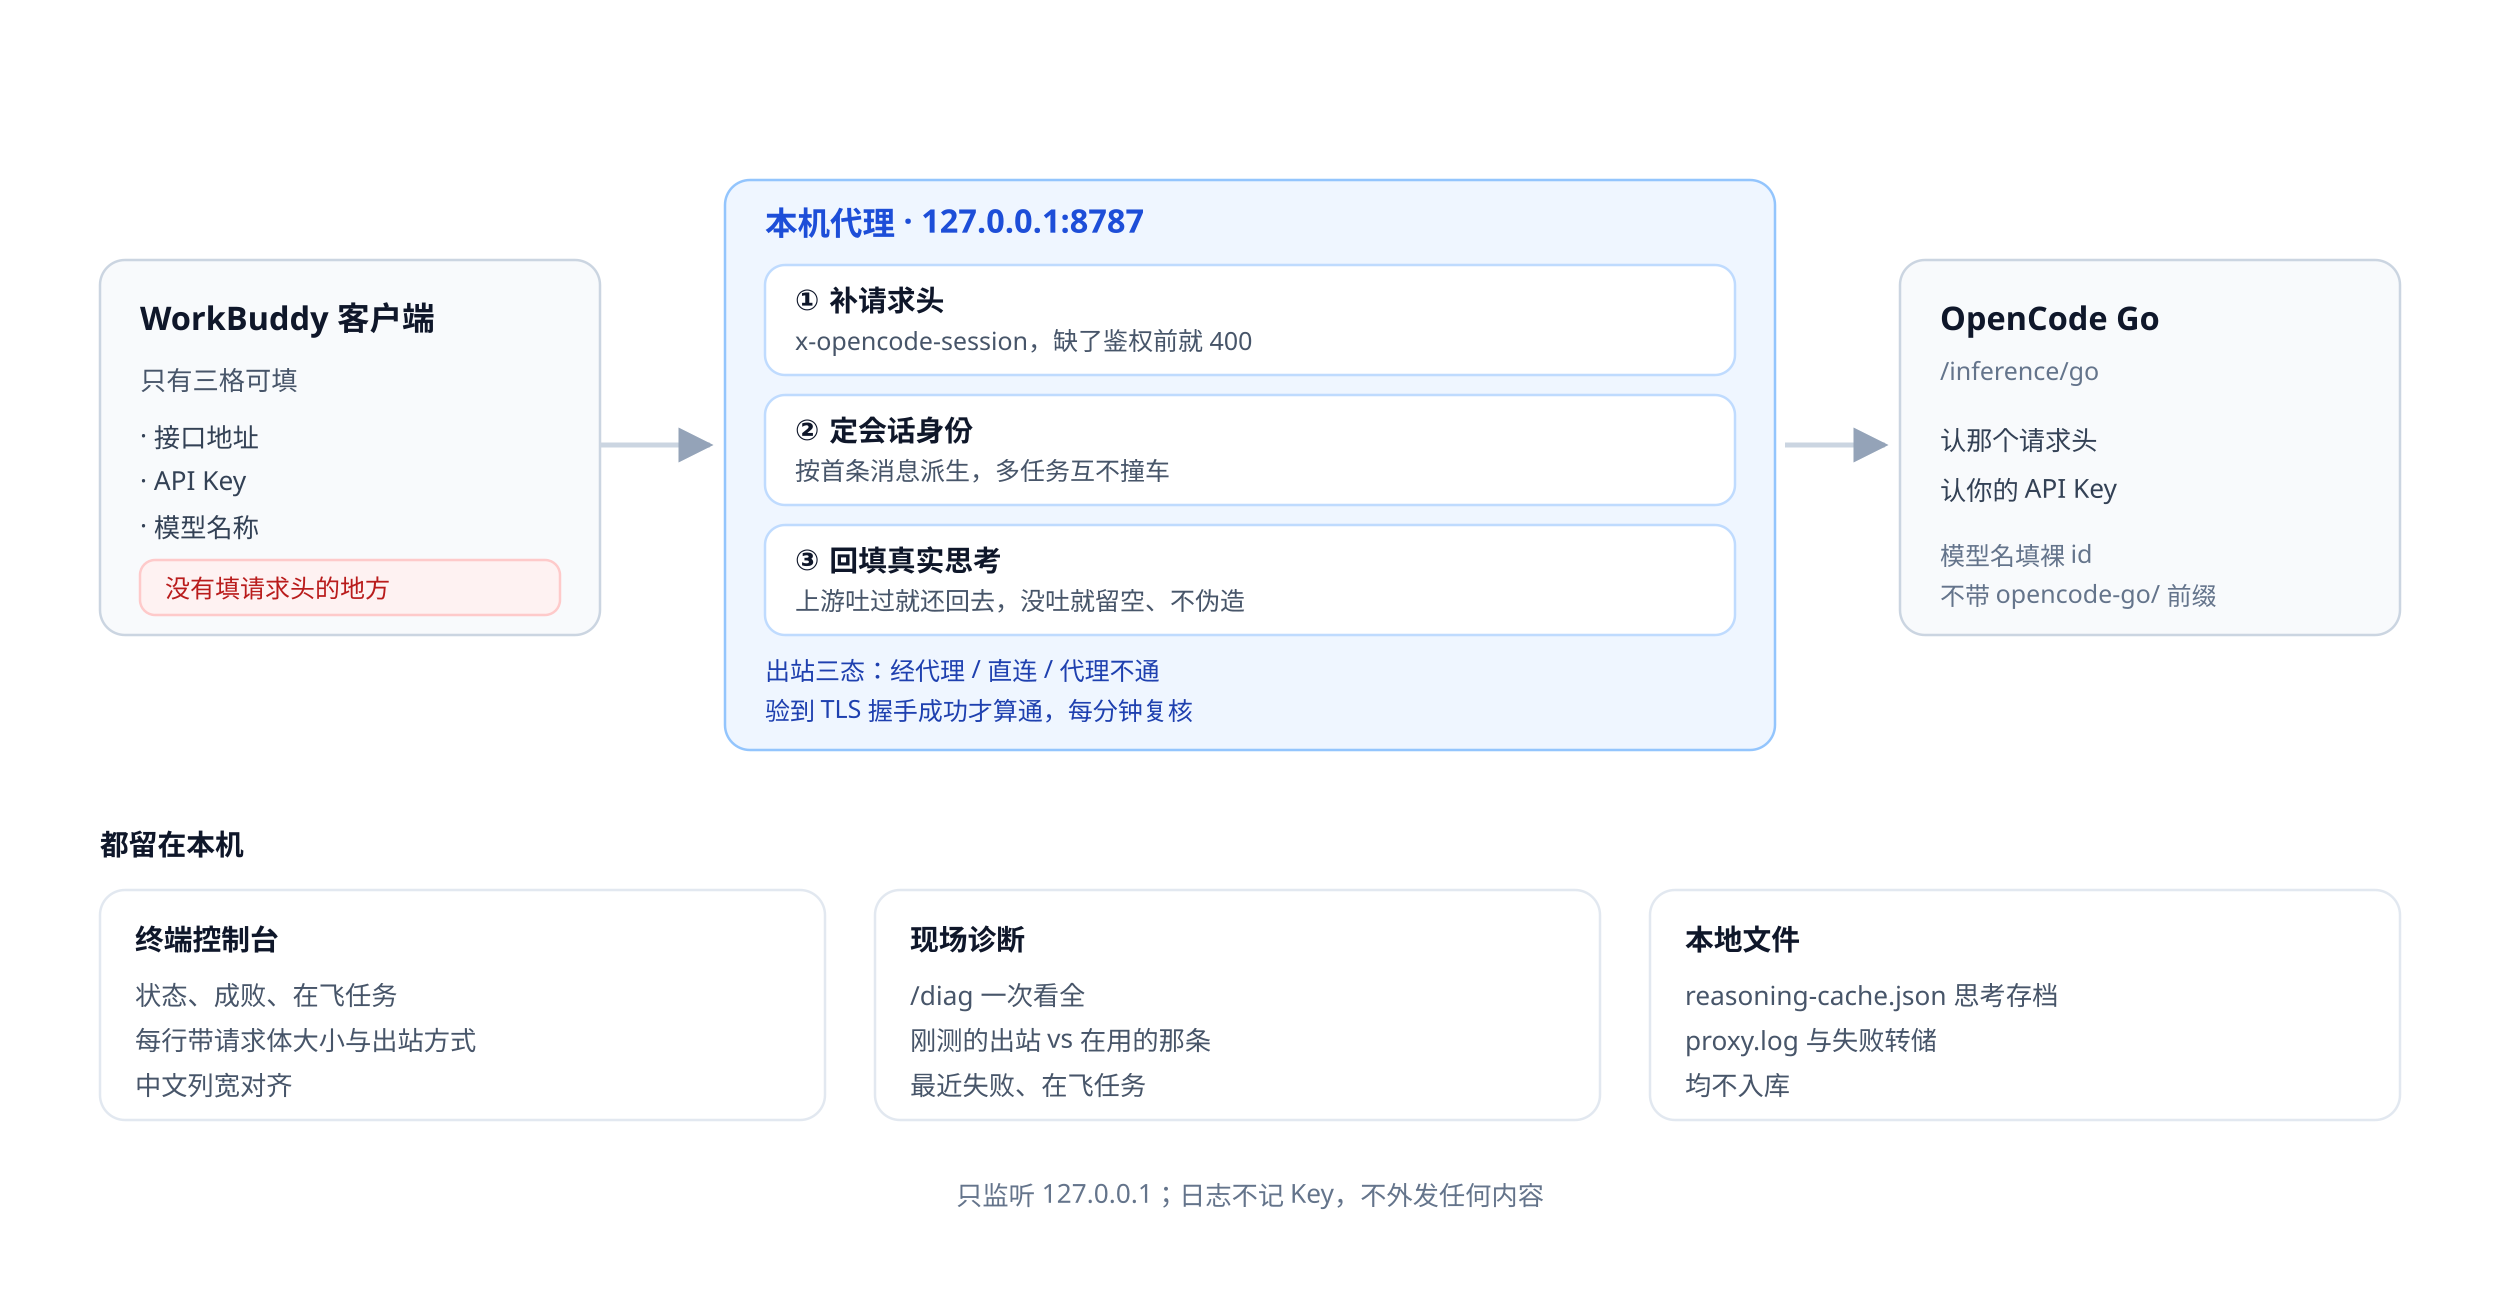
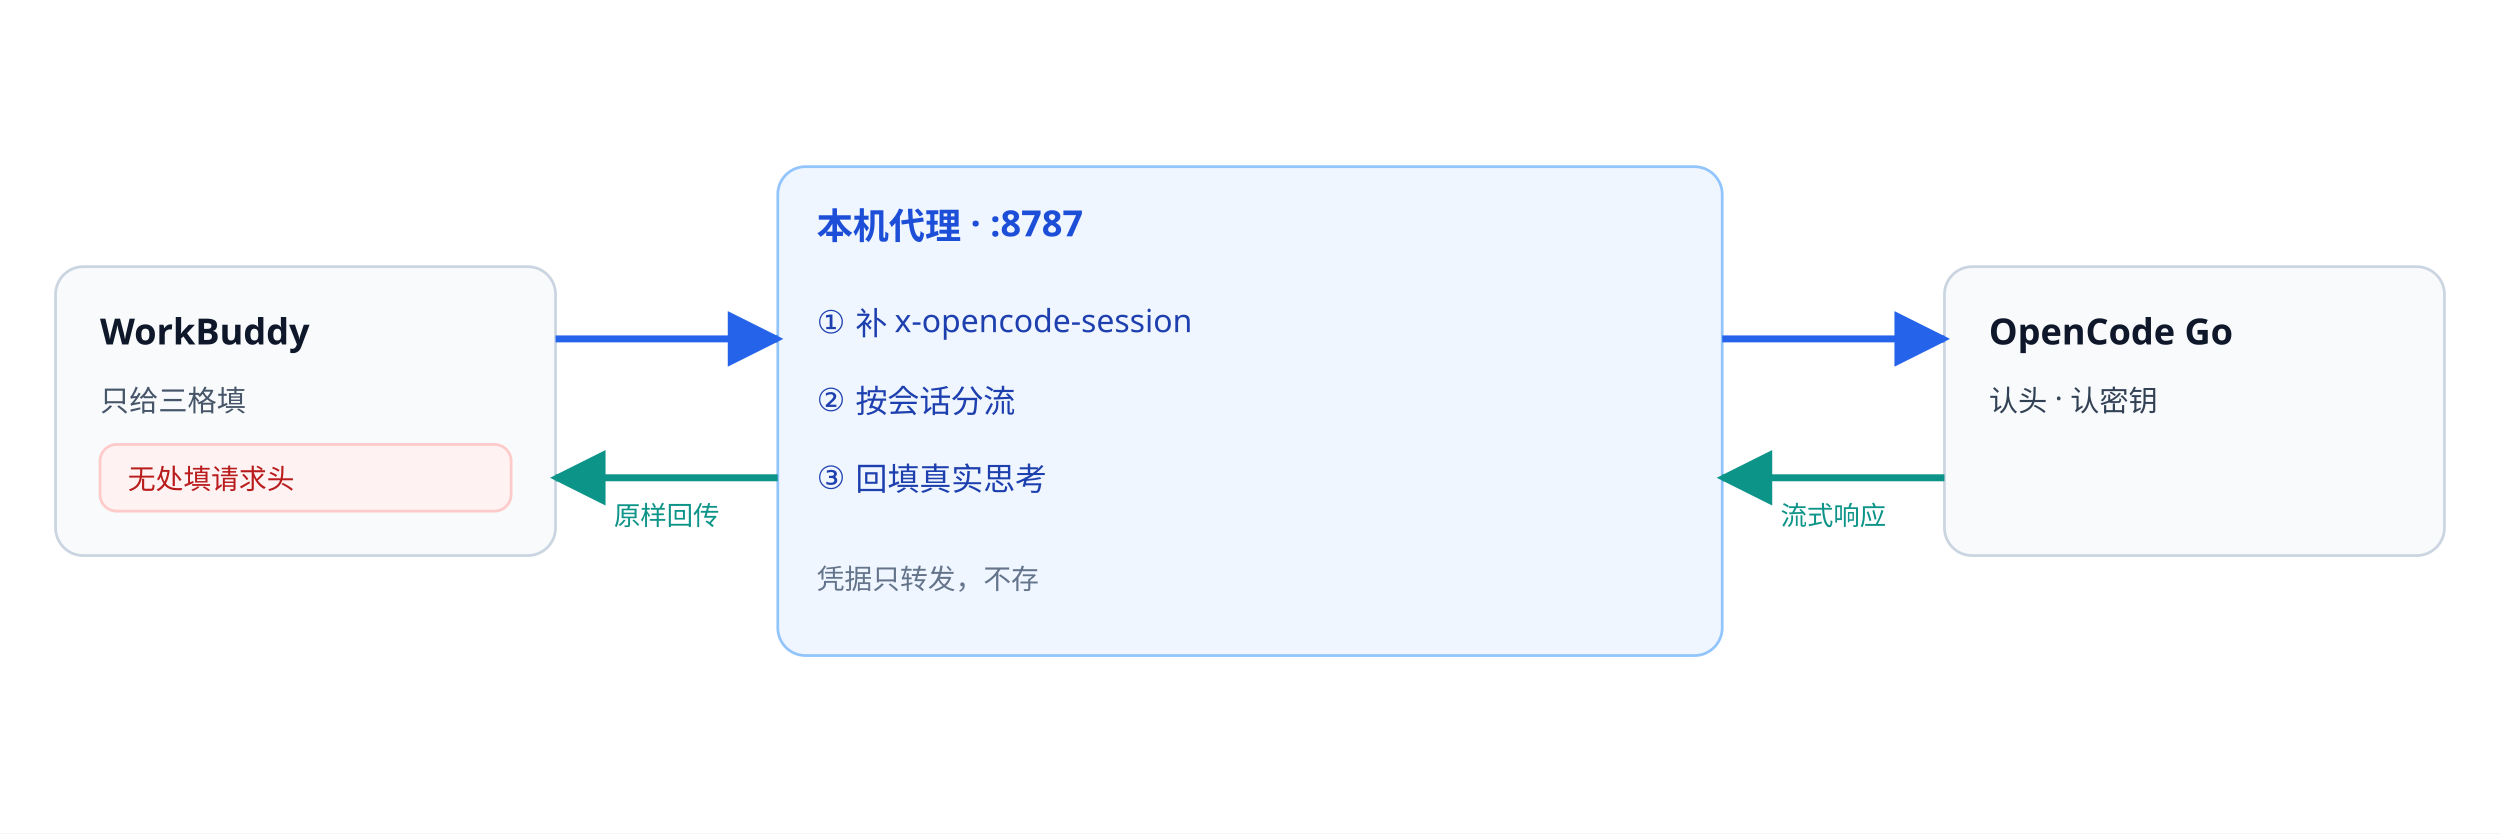
- <svg xmlns="http://www.w3.org/2000/svg" viewBox="0 0 1000 520" width="1000" height="520" role="img" aria-label="OpenCode Go 桥接代理的数据流">
+ <svg xmlns="http://www.w3.org/2000/svg" viewBox="0 0 900 300" width="900" height="300" role="img" aria-label="OpenCode Go 桥接代理的数据流">
  <defs>
-     <marker id="ar" viewBox="0 0 10 10" refX="9" refY="5" markerWidth="7" markerHeight="7" orient="auto-start-reverse">
-       <path d="M0,0 L10,5 L0,10 z" fill="#94A3B8" />
+     <marker id="aBlue" viewBox="0 0 10 10" refX="9" refY="5" markerWidth="8" markerHeight="8" orient="auto-start-reverse">
+       <path d="M0,0 L10,5 L0,10 z" fill="#2563EB" />
+     </marker>
+     <marker id="aTeal" viewBox="0 0 10 10" refX="9" refY="5" markerWidth="8" markerHeight="8" orient="auto-start-reverse">
+       <path d="M0,0 L10,5 L0,10 z" fill="#0D9488" />
    </marker>
  </defs>
-   <rect x="0" y="0" width="1000" height="520" fill="#FFFFFF" />
-   <line x1="240" y1="178" x2="284" y2="178" stroke="#CBD5E1" stroke-width="2" marker-end="url(#ar)" />
-   <line x1="714" y1="178" x2="754" y2="178" stroke="#CBD5E1" stroke-width="2" marker-end="url(#ar)" />
-   <rect x="40" y="104" width="200" height="150" rx="10" fill="#F8FAFC" stroke="#CBD5E1" />
-   <text x="56" y="132" font-family="PingFang SC, Microsoft YaHei, sans-serif" font-size="13" font-weight="700" fill="#0F172A">WorkBuddy 客户端</text>
-   <text x="56" y="156" font-family="PingFang SC, Microsoft YaHei, sans-serif" font-size="10.5" fill="#475569">只有三格可填</text>
-   <g font-family="PingFang SC, Microsoft YaHei, sans-serif" font-size="10.5" fill="#334155">
-     <text x="56" y="178">· 接口地址</text>
-     <text x="56" y="196">· API Key</text>
-     <text x="56" y="214">· 模型名称</text>
-   </g>
-   <rect x="56" y="224" width="168" height="22" rx="6" fill="#FEF2F2" stroke="#FECACA" />
-   <text x="66" y="239" font-family="PingFang SC, Microsoft YaHei, sans-serif" font-size="10" fill="#B91C1C">没有填请求头的地方</text>
-   <rect x="290" y="72" width="420" height="228" rx="10" fill="#EFF6FF" stroke="#93C5FD" />
-   <text x="306" y="94" font-family="PingFang SC, Microsoft YaHei, sans-serif" font-size="13" font-weight="700" fill="#1D4ED8">本机代理 · 127.0.0.1:8787</text>
-   <rect x="306" y="106" width="388" height="44" rx="8" fill="#FFFFFF" stroke="#BFDBFE" />
-   <text x="318" y="124" font-family="PingFang SC, Microsoft YaHei, sans-serif" font-size="11.5" font-weight="700" fill="#0F172A">① 补请求头</text>
-   <text x="318" y="140" font-family="PingFang SC, Microsoft YaHei, sans-serif" font-size="10" fill="#475569">x-opencode-session，缺了鉴权前就 400</text>
-   <rect x="306" y="158" width="388" height="44" rx="8" fill="#FFFFFF" stroke="#BFDBFE" />
-   <text x="318" y="176" font-family="PingFang SC, Microsoft YaHei, sans-serif" font-size="11.5" font-weight="700" fill="#0F172A">② 定会话身份</text>
-   <text x="318" y="192" font-family="PingFang SC, Microsoft YaHei, sans-serif" font-size="10" fill="#475569">按首条消息派生，多任务互不撞车</text>
-   <rect x="306" y="210" width="388" height="44" rx="8" fill="#FFFFFF" stroke="#BFDBFE" />
-   <text x="318" y="228" font-family="PingFang SC, Microsoft YaHei, sans-serif" font-size="11.5" font-weight="700" fill="#0F172A">③ 回填真实思考</text>
-   <text x="318" y="244" font-family="PingFang SC, Microsoft YaHei, sans-serif" font-size="10" fill="#475569">上游吐过就还回去，没吐就留空、不伪造</text>
-   <text x="306" y="272" font-family="PingFang SC, Microsoft YaHei, sans-serif" font-size="10" fill="#1E40AF">出站三态：经代理 / 直连 / 代理不通</text>
-   <text x="306" y="288" font-family="PingFang SC, Microsoft YaHei, sans-serif" font-size="10" fill="#1E40AF">验到 TLS 握手成功才算通，每分钟复核</text>
-   <rect x="760" y="104" width="200" height="150" rx="10" fill="#F8FAFC" stroke="#CBD5E1" />
-   <text x="776" y="132" font-family="PingFang SC, Microsoft YaHei, sans-serif" font-size="13" font-weight="700" fill="#0F172A">OpenCode Go</text>
-   <text x="776" y="152" font-family="PingFang SC, Microsoft YaHei, sans-serif" font-size="10" fill="#64748B">/inference/go</text>
-   <g font-family="PingFang SC, Microsoft YaHei, sans-serif" font-size="10.5" fill="#334155">
-     <text x="776" y="180">认那个请求头</text>
-     <text x="776" y="200">认你的 API Key</text>
-   </g>
-   <text x="776" y="226" font-family="PingFang SC, Microsoft YaHei, sans-serif" font-size="10" fill="#64748B">模型名填裸 id</text>
-   <text x="776" y="242" font-family="PingFang SC, Microsoft YaHei, sans-serif" font-size="10" fill="#64748B">不带 opencode-go/ 前缀</text>
-   <text x="40" y="342" font-family="PingFang SC, Microsoft YaHei, sans-serif" font-size="11.5" font-weight="700" fill="#0F172A">都留在本机</text>
-   <rect x="40" y="356" width="290" height="92" rx="10" fill="#FFFFFF" stroke="#E2E8F0" />
-   <text x="54" y="380" font-family="PingFang SC, Microsoft YaHei, sans-serif" font-size="11.5" font-weight="700" fill="#0F172A">终端控制台</text>
-   <g font-family="PingFang SC, Microsoft YaHei, sans-serif" font-size="10.5" fill="#475569">
-     <text x="54" y="402">状态、成败、在飞任务</text>
-     <text x="54" y="420">每行带请求体大小与出站方式</text>
-     <text x="54" y="438">中文列宽对齐</text>
-   </g>
-   <rect x="350" y="356" width="290" height="92" rx="10" fill="#FFFFFF" stroke="#E2E8F0" />
-   <text x="364" y="380" font-family="PingFang SC, Microsoft YaHei, sans-serif" font-size="11.5" font-weight="700" fill="#0F172A">现场诊断</text>
-   <g font-family="PingFang SC, Microsoft YaHei, sans-serif" font-size="10.5" fill="#475569">
-     <text x="364" y="402">/diag 一次看全</text>
-     <text x="364" y="420">刚测的出站 vs 在用的那条</text>
-     <text x="364" y="438">最近失败、在飞任务</text>
-   </g>
-   <rect x="660" y="356" width="300" height="92" rx="10" fill="#FFFFFF" stroke="#E2E8F0" />
-   <text x="674" y="380" font-family="PingFang SC, Microsoft YaHei, sans-serif" font-size="11.5" font-weight="700" fill="#0F172A">本地文件</text>
-   <g font-family="PingFang SC, Microsoft YaHei, sans-serif" font-size="10.5" fill="#475569">
-     <text x="674" y="402">reasoning-cache.json 思考存档</text>
-     <text x="674" y="420">proxy.log 与失败转储</text>
-     <text x="674" y="438">均不入库</text>
-   </g>
-   <text x="500" y="482" text-anchor="middle" font-family="PingFang SC, Microsoft YaHei, sans-serif" font-size="10.5" fill="#64748B">只监听 127.0.0.1；日志不记 Key，不外发任何内容</text>
-   <g>
-     <circle cx="240" cy="178" r="5" fill="#2563EB" opacity="0">
-       <animate attributeName="cx" values="240;754" dur="3.2s" begin="0s" repeatCount="indefinite" />
-       <animate attributeName="opacity" values="0;1;1;0" keyTimes="0;0.06;0.9;1" dur="3.2s" begin="0s" repeatCount="indefinite" />
-     </circle>
-     <circle cx="240" cy="178" r="5" fill="#2563EB" opacity="0">
-       <animate attributeName="cx" values="240;754" dur="3.2s" begin="1.6s" repeatCount="indefinite" />
-       <animate attributeName="opacity" values="0;1;1;0" keyTimes="0;0.06;0.9;1" dur="3.2s" begin="1.6s" repeatCount="indefinite" />
-     </circle>
-     <circle cx="754" cy="194" r="4" fill="#0D9488" opacity="0">
-       <animate attributeName="cx" values="754;240" dur="3.2s" begin="0.8s" repeatCount="indefinite" />
-       <animate attributeName="opacity" values="0;1;1;0" keyTimes="0;0.06;0.9;1" dur="3.2s" begin="0.8s" repeatCount="indefinite" />
-     </circle>
-   </g>
-   <g fill="none" stroke="#2563EB" stroke-width="1.8">
-     <rect x="306" y="106" width="388" height="44" rx="8" opacity="0">
-       <animate attributeName="opacity" values="0;0.95;0.95;0;0" keyTimes="0;0.04;0.22;0.3;1" dur="6s" begin="0s" repeatCount="indefinite" />
-     </rect>
-     <rect x="306" y="158" width="388" height="44" rx="8" opacity="0">
-       <animate attributeName="opacity" values="0;0.95;0.95;0;0" keyTimes="0;0.04;0.22;0.3;1" dur="6s" begin="1.8s" repeatCount="indefinite" />
-     </rect>
-     <rect x="306" y="210" width="388" height="44" rx="8" opacity="0">
-       <animate attributeName="opacity" values="0;0.95;0.95;0;0" keyTimes="0;0.04;0.22;0.3;1" dur="6s" begin="3.6s" repeatCount="indefinite" />
-     </rect>
-   </g>
+   <rect x="0" y="0" width="900" height="300" fill="#FFFFFF" />
+   <rect x="20" y="96" width="180" height="104" rx="10" fill="#F8FAFC" stroke="#CBD5E1" />
+   <text x="36" y="124" font-family="PingFang SC, Microsoft YaHei, sans-serif" font-size="13" font-weight="700" fill="#0F172A">WorkBuddy</text>
+   <text x="36" y="148" font-family="PingFang SC, Microsoft YaHei, sans-serif" font-size="10.5" fill="#475569">只给三格填</text>
+   <rect x="36" y="160" width="148" height="24" rx="6" fill="#FEF2F2" stroke="#FECACA" />
+   <text x="46" y="176" font-family="PingFang SC, Microsoft YaHei, sans-serif" font-size="10" fill="#B91C1C">无处填请求头</text>
+   <rect x="280" y="60" width="340" height="176" rx="10" fill="#EFF6FF" stroke="#93C5FD" />
+   <text x="294" y="86" font-family="PingFang SC, Microsoft YaHei, sans-serif" font-size="13" font-weight="700" fill="#1D4ED8">本机代理 · :8787</text>
+   <text x="294" y="120" font-family="PingFang SC, Microsoft YaHei, sans-serif" font-size="11.5" fill="#1E40AF">① 补 x-opencode-session</text>
+   <text x="294" y="148" font-family="PingFang SC, Microsoft YaHei, sans-serif" font-size="11.5" fill="#1E40AF">② 按会话分流</text>
+   <text x="294" y="176" font-family="PingFang SC, Microsoft YaHei, sans-serif" font-size="11.5" fill="#1E40AF">③ 回填真实思考</text>
+   <text x="294" y="212" font-family="PingFang SC, Microsoft YaHei, sans-serif" font-size="10" fill="#64748B">凭据只转发，不存</text>
+   <rect x="700" y="96" width="180" height="104" rx="10" fill="#F8FAFC" stroke="#CBD5E1" />
+   <text x="716" y="124" font-family="PingFang SC, Microsoft YaHei, sans-serif" font-size="13" font-weight="700" fill="#0F172A">OpenCode Go</text>
+   <text x="716" y="148" font-family="PingFang SC, Microsoft YaHei, sans-serif" font-size="10.5" fill="#334155">认头 · 认密钥</text>
+   <path d="M200 122 L280 122" stroke="#2563EB" stroke-width="2.5" fill="none" marker-end="url(#aBlue)" />
+   <path d="M620 122 L700 122" stroke="#2563EB" stroke-width="2.5" fill="none" marker-end="url(#aBlue)" />
+   <path d="M700 172 L620 172" stroke="#0D9488" stroke-width="2.5" fill="none" marker-end="url(#aTeal)" />
+   <text x="660" y="189" text-anchor="middle" font-family="PingFang SC, Microsoft YaHei, sans-serif" font-size="9.5" fill="#0D9488">流式响应</text>
+   <path d="M280 172 L200 172" stroke="#0D9488" stroke-width="2.5" fill="none" marker-end="url(#aTeal)" />
+   <text x="240" y="189" text-anchor="middle" font-family="PingFang SC, Microsoft YaHei, sans-serif" font-size="9.5" fill="#0D9488">原样回传</text>
+   <circle r="5" fill="#2563EB" opacity="0">
+     <animate attributeName="cx" values="200;700" dur="3.6s" begin="0s" repeatCount="indefinite" />
+     <animate attributeName="cy" values="122;122" dur="3.6s" begin="0s" repeatCount="indefinite" />
+     <animate attributeName="opacity" values="0;1;1;0" keyTimes="0;0.08;0.88;1" dur="3.6s" begin="0s" repeatCount="indefinite" />
+   </circle>
+   <circle r="4.5" fill="#0D9488" opacity="0">
+     <animate attributeName="cx" values="700;200" dur="3.6s" begin="1.8s" repeatCount="indefinite" />
+     <animate attributeName="cy" values="172;172" dur="3.6s" begin="1.8s" repeatCount="indefinite" />
+     <animate attributeName="opacity" values="0;1;1;0" keyTimes="0;0.08;0.88;1" dur="3.6s" begin="1.8s" repeatCount="indefinite" />
+   </circle>
</svg>
